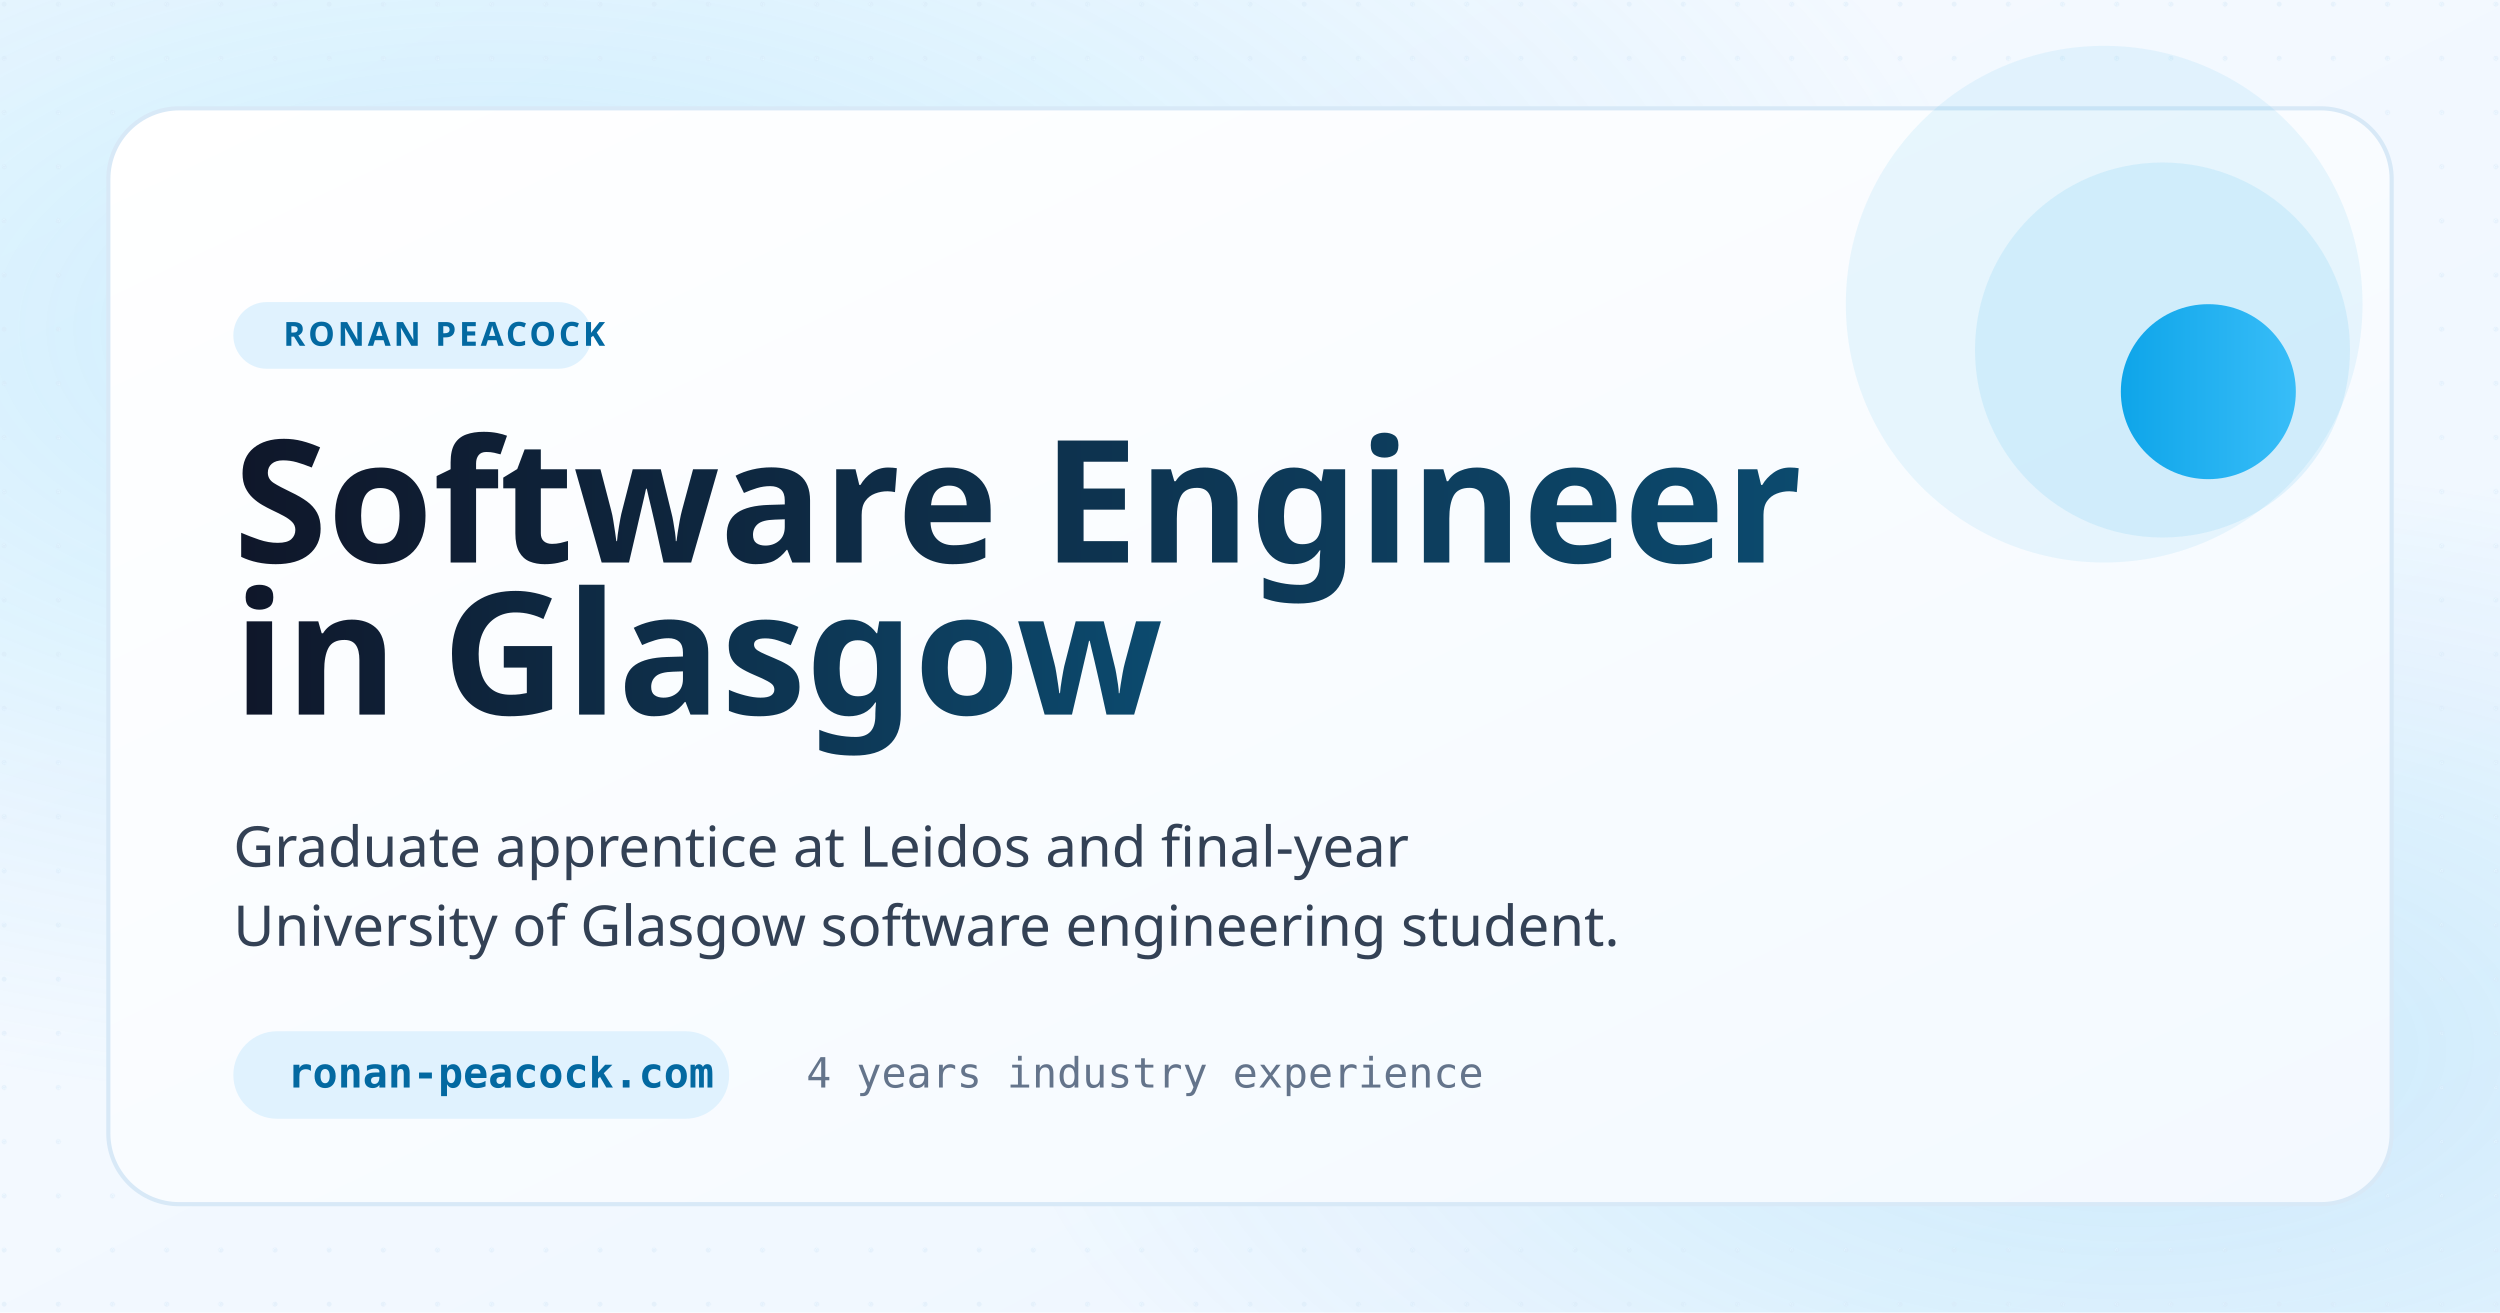
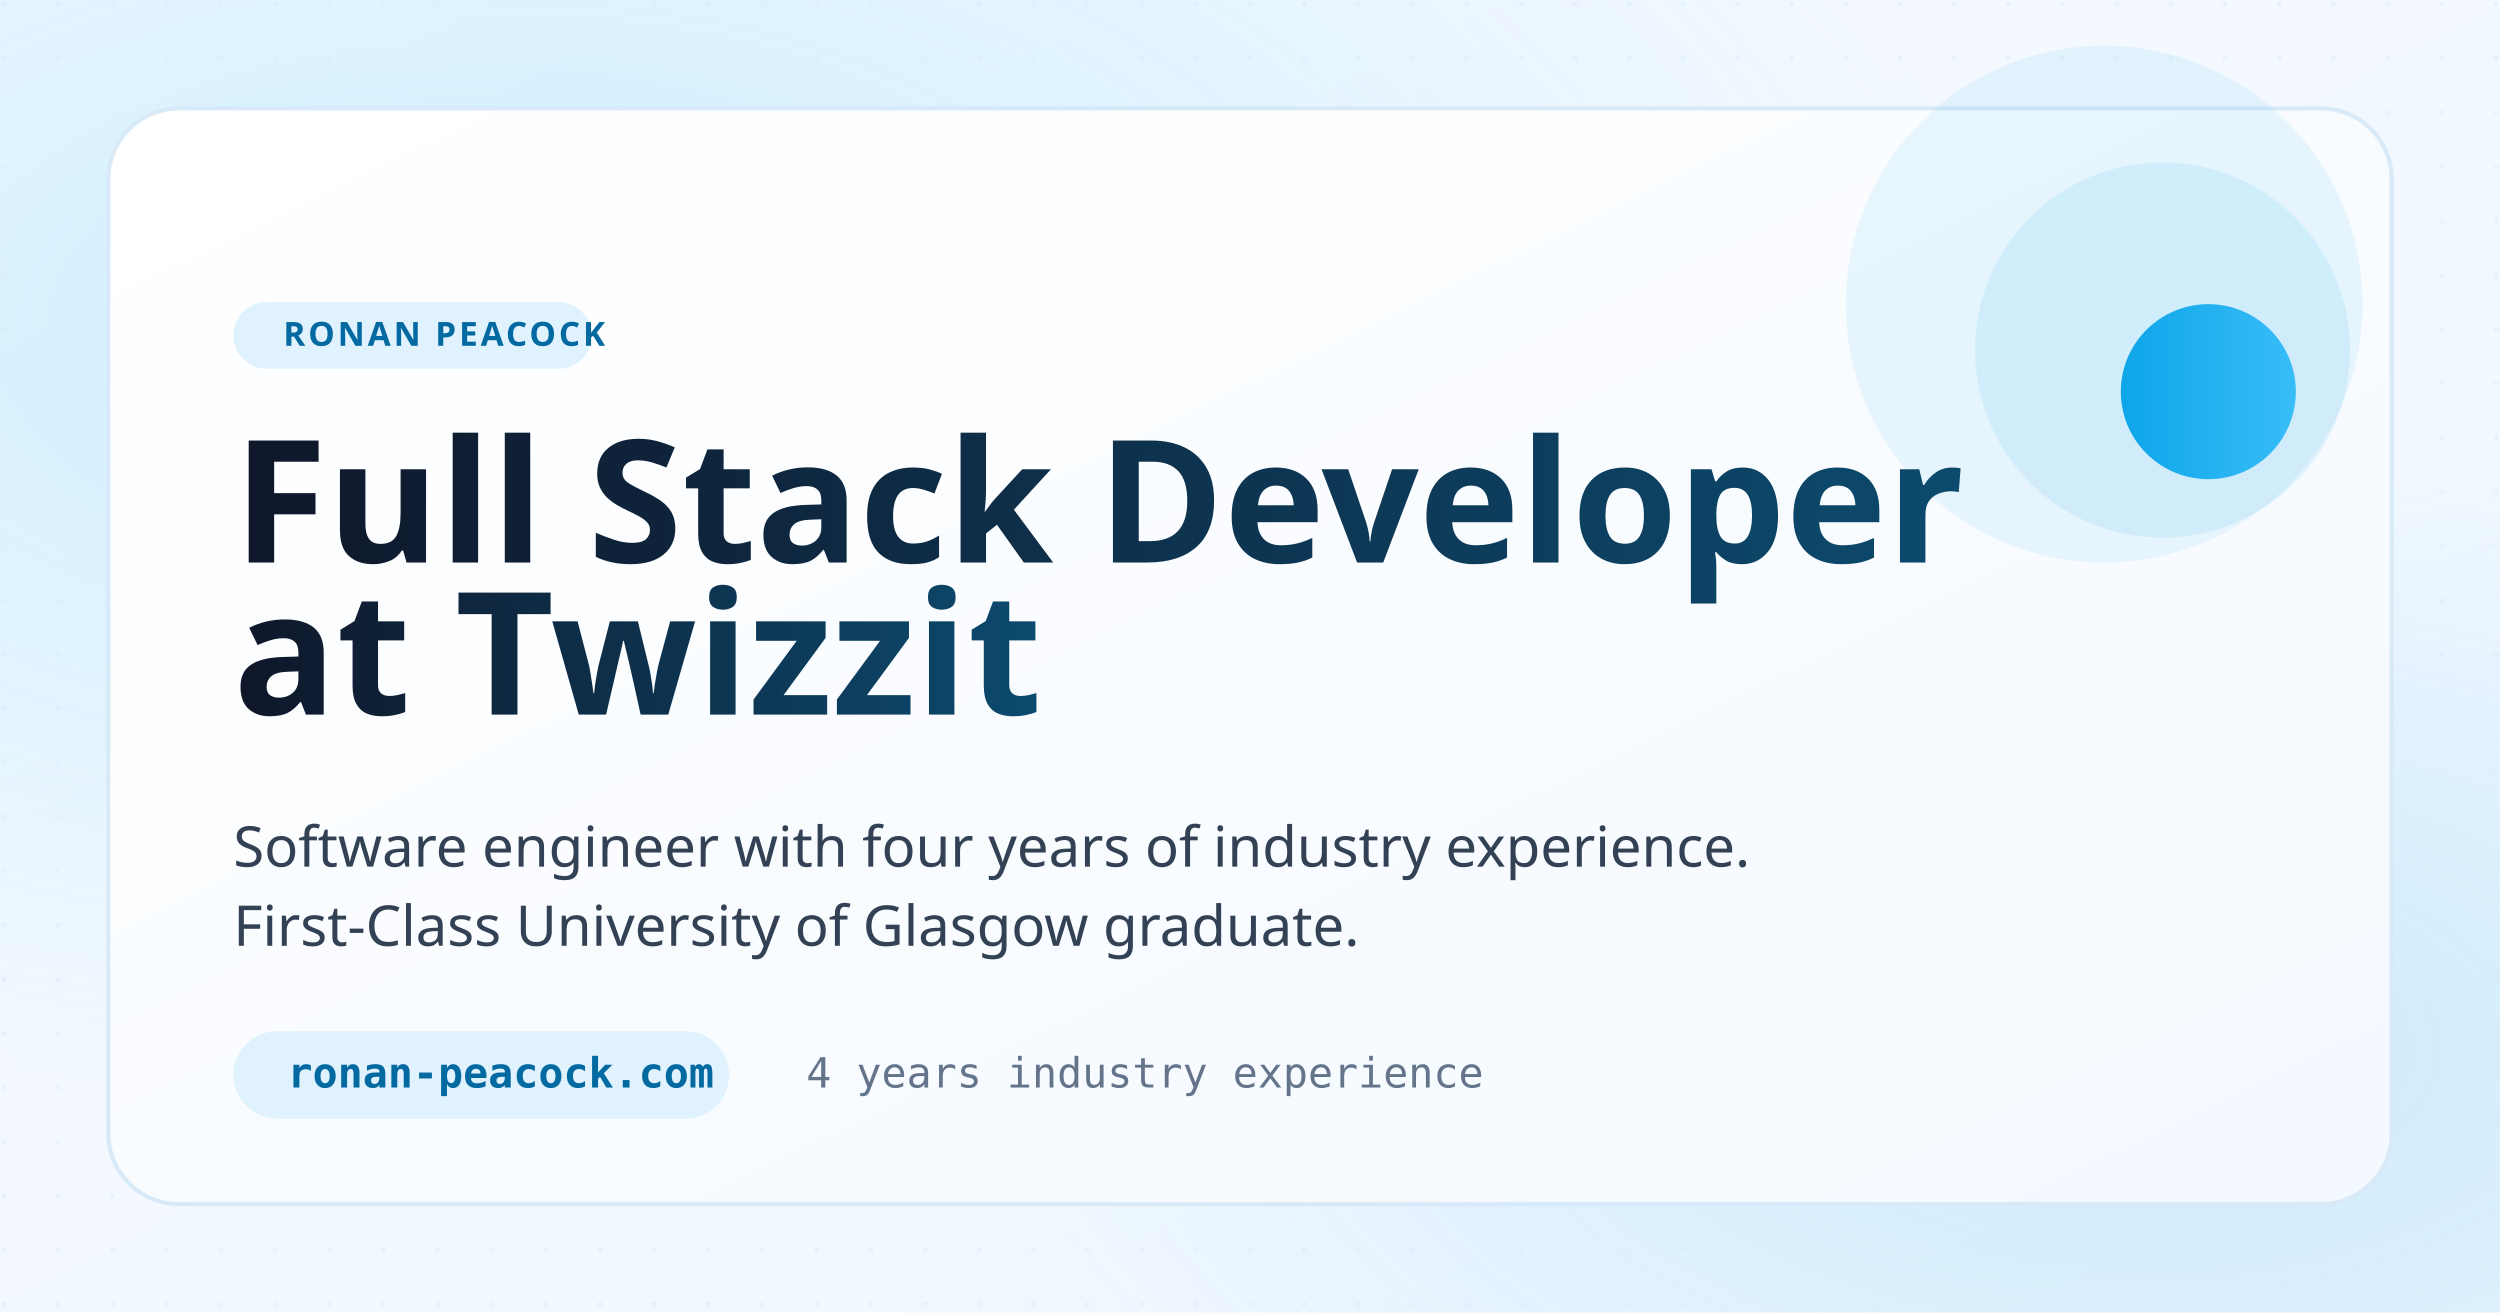
<svg xmlns="http://www.w3.org/2000/svg" width="1200" height="630" viewBox="0 0 1200 630">
  <defs>
    <linearGradient id="bg" x1="0%" y1="0%" x2="100%" y2="100%">
      <stop offset="0%" style="stop-color:#f8fbff" />
      <stop offset="100%" style="stop-color:#edf6ff" />
    </linearGradient>
    <linearGradient id="panel" x1="0%" y1="0%" x2="100%" y2="100%">
      <stop offset="0%" style="stop-color:#ffffff" />
      <stop offset="100%" style="stop-color:#f3f9ff" />
    </linearGradient>
    <linearGradient id="accent" x1="0%" y1="0%" x2="100%" y2="0%">
      <stop offset="0%" style="stop-color:#0ea5e9" />
      <stop offset="100%" style="stop-color:#38bdf8" />
    </linearGradient>
    <linearGradient id="name-grad" x1="0%" y1="0%" x2="100%" y2="0%">
      <stop offset="0%" style="stop-color:#0f172a" />
      <stop offset="100%" style="stop-color:#0c4a6e" />
    </linearGradient>
    <radialGradient id="glowLeft" cx="20%" cy="25%" r="60%">
      <stop offset="0%" style="stop-color:rgba(56,189,248,0.22)" />
      <stop offset="100%" style="stop-color:rgba(56,189,248,0)" />
    </radialGradient>
    <radialGradient id="glowRight" cx="85%" cy="80%" r="45%">
      <stop offset="0%" style="stop-color:rgba(14,165,233,0.16)" />
      <stop offset="100%" style="stop-color:rgba(14,165,233,0)" />
    </radialGradient>
    <pattern id="dotGrid" width="26" height="26" patternUnits="userSpaceOnUse">
      <circle cx="2" cy="2" r="1.2" fill="#d7e8f7" />
    </pattern>
  </defs>
  <rect width="1200" height="630" fill="url(#bg)" />
  <rect width="1200" height="630" fill="url(#glowLeft)" />
  <rect width="1200" height="630" fill="url(#glowRight)" />
  <rect width="1200" height="630" fill="url(#dotGrid)" opacity="0.45" />
  <rect x="52" y="52" width="1096" height="526" rx="34" fill="url(#panel)" stroke="#d8e9f7" stroke-width="2" />
  <circle cx="1010" cy="146" r="124" fill="rgba(14,165,233,0.08)" />
  <circle cx="1038" cy="168" r="90" fill="rgba(14,165,233,0.1)" />
  <circle cx="1060" cy="188" r="42" fill="url(#accent)" />
  <rect x="112" y="145" width="172" height="32" rx="16" fill="#e0f2fe" />
  <text x="136" y="166" font-family="'Plus Jakarta Sans', system-ui, sans-serif" font-size="16" font-weight="700" letter-spacing="1.4" fill="#0369a1">RONAN PEACOCK</text>
-   <text x="112" y="270" font-family="'Plus Jakarta Sans', system-ui, sans-serif" font-size="82" font-weight="800" fill="url(#name-grad)">Software Engineer</text>
-   <text x="112" y="343" font-family="'Plus Jakarta Sans', system-ui, sans-serif" font-size="82" font-weight="800" fill="url(#name-grad)">in Glasgow</text>
-   <text x="112" y="416" font-family="'Plus Jakarta Sans', system-ui, sans-serif" font-size="27" font-weight="500" fill="#334155">Graduate apprentice at Leidos and final-year</text>
-   <text x="112" y="454" font-family="'Plus Jakarta Sans', system-ui, sans-serif" font-size="27" font-weight="500" fill="#334155">University of Glasgow software engineering student.</text>
+   <text x="112" y="270" font-family="'Plus Jakarta Sans', system-ui, sans-serif" font-size="82" font-weight="800" fill="url(#name-grad)">Full Stack Developer</text>
+   <text x="112" y="343" font-family="'Plus Jakarta Sans', system-ui, sans-serif" font-size="82" font-weight="800" fill="url(#name-grad)">at Twizzit</text>
+   <text x="112" y="416" font-family="'Plus Jakarta Sans', system-ui, sans-serif" font-size="27" font-weight="500" fill="#334155">Software engineer with four years of industry experience.</text>
+   <text x="112" y="454" font-family="'Plus Jakarta Sans', system-ui, sans-serif" font-size="27" font-weight="500" fill="#334155">First-Class University of Glasgow graduate.</text>
  <rect x="112" y="495" width="238" height="42" rx="21" fill="#e0f2fe" />
  <text x="138" y="522" font-family="ui-monospace, 'JetBrains Mono', monospace" font-size="20" font-weight="600" fill="#0369a1">ronan-peacock.com</text>
  <text x="387" y="522" font-family="ui-monospace, 'JetBrains Mono', monospace" font-size="20" fill="#64748b">4 years industry experience</text>
</svg>
